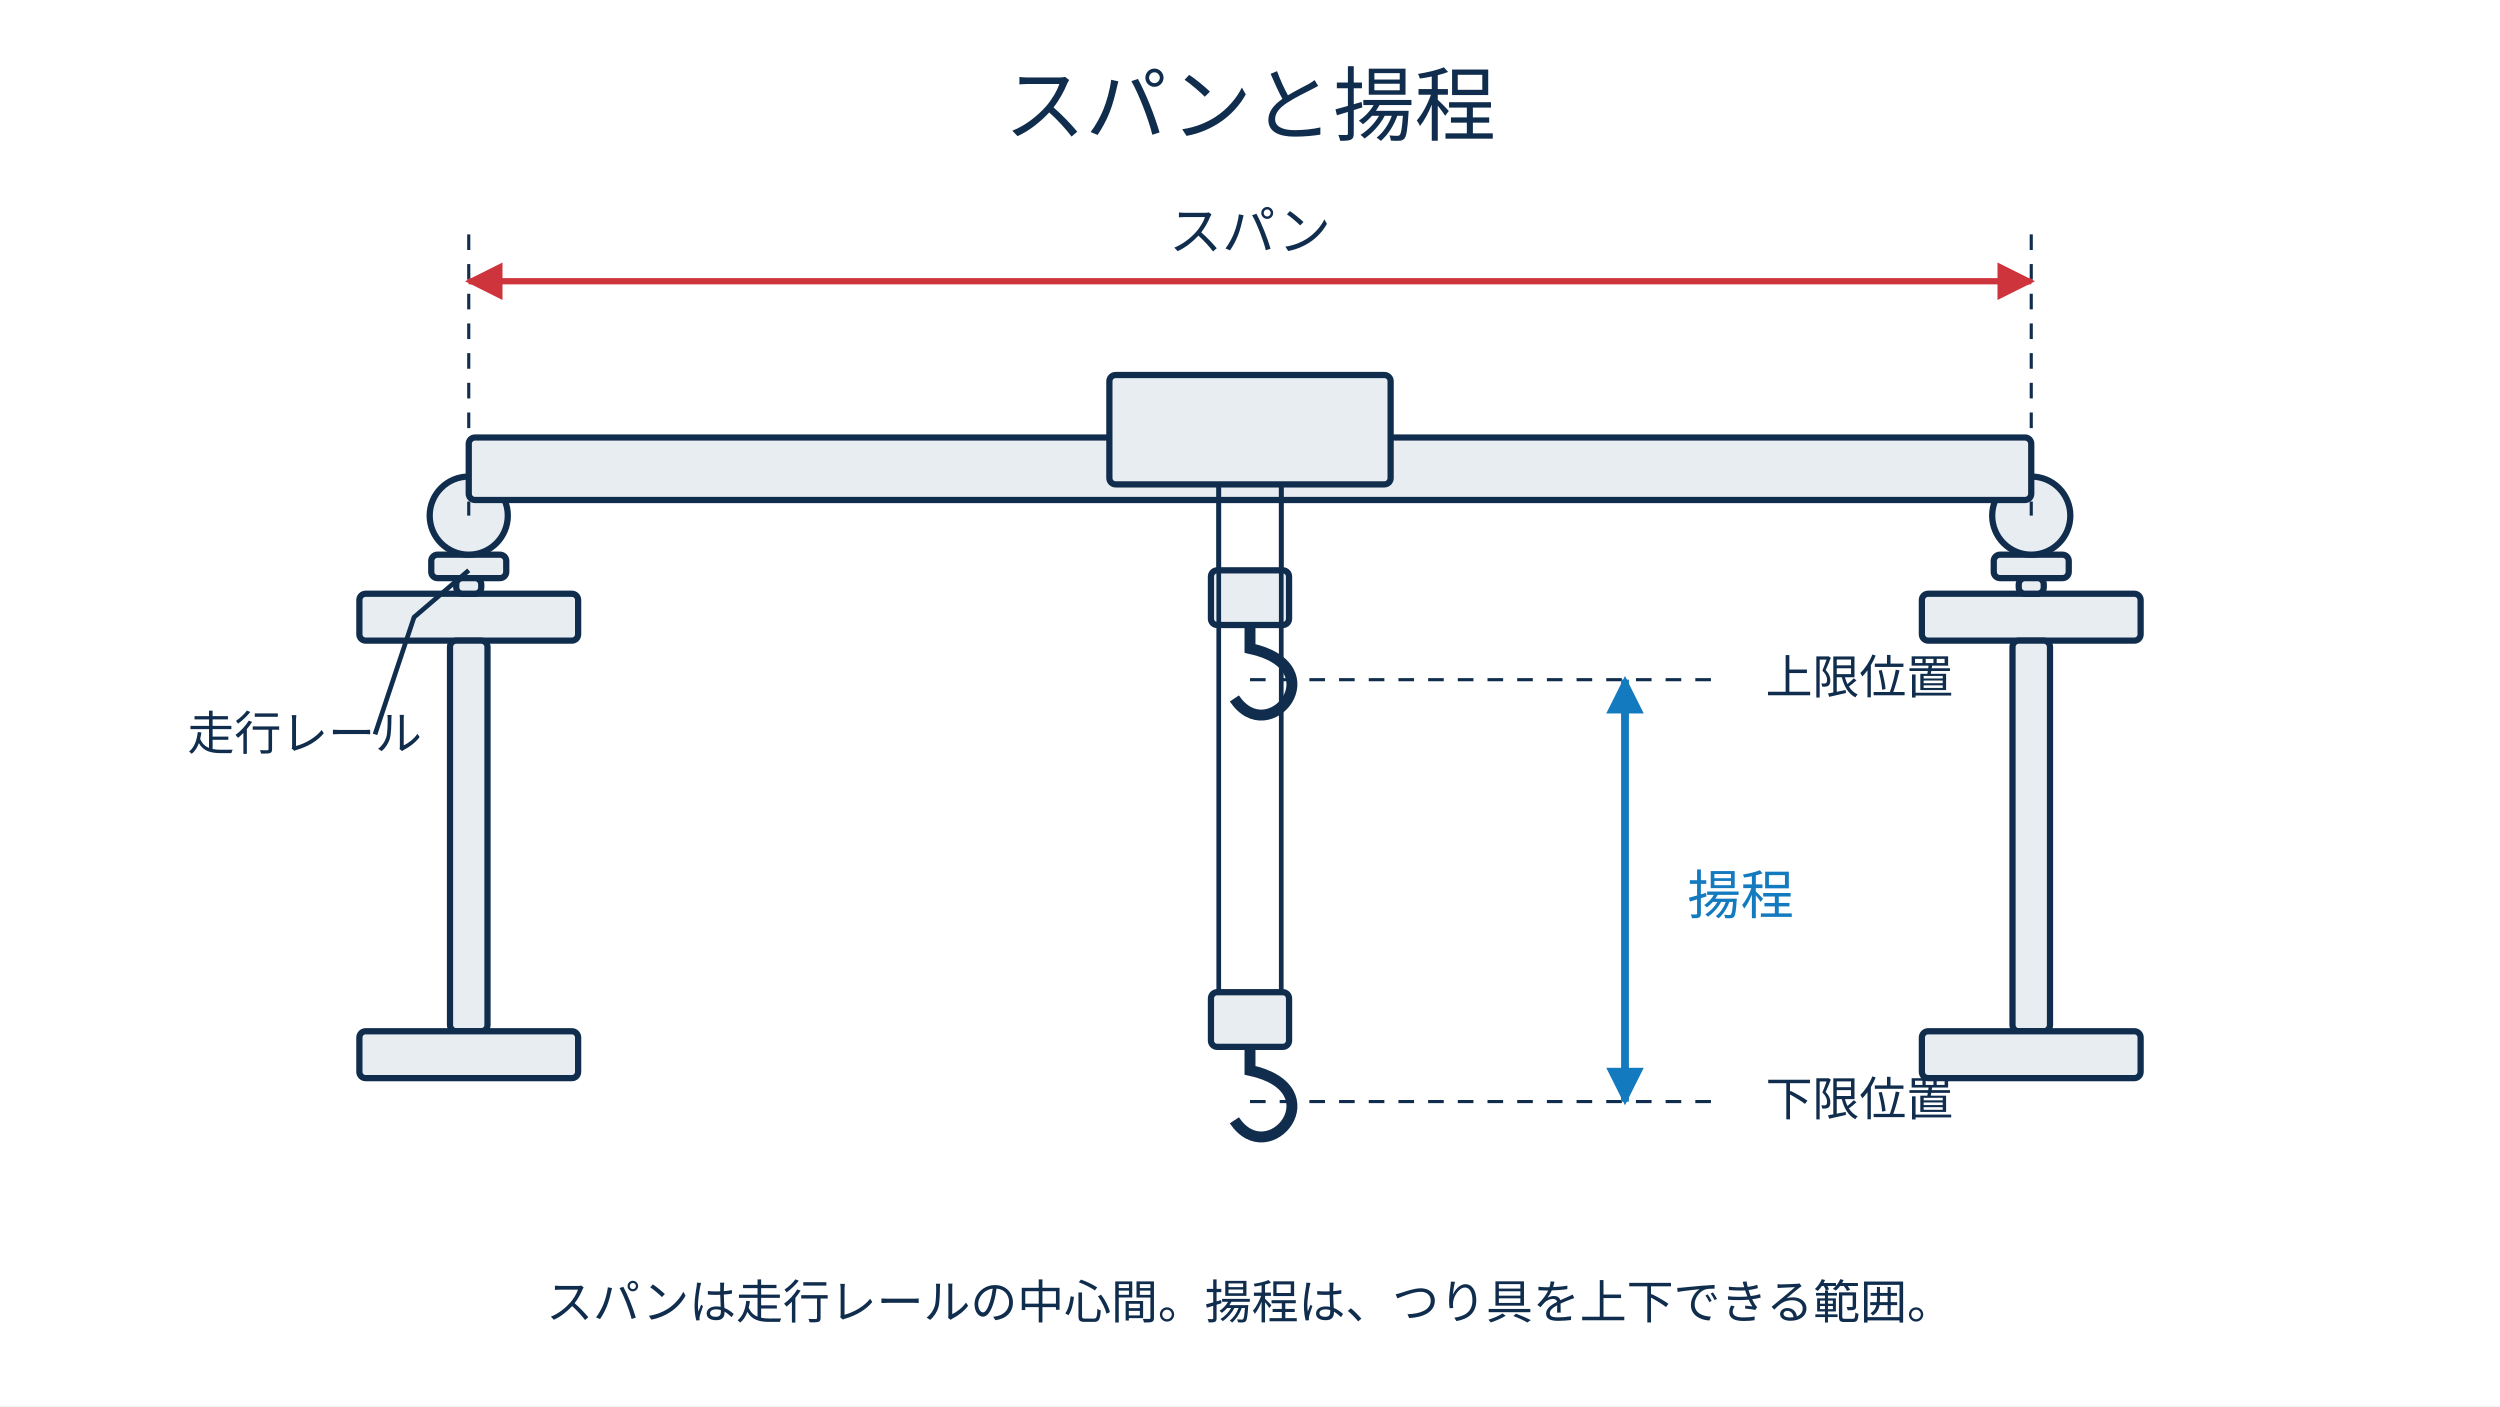
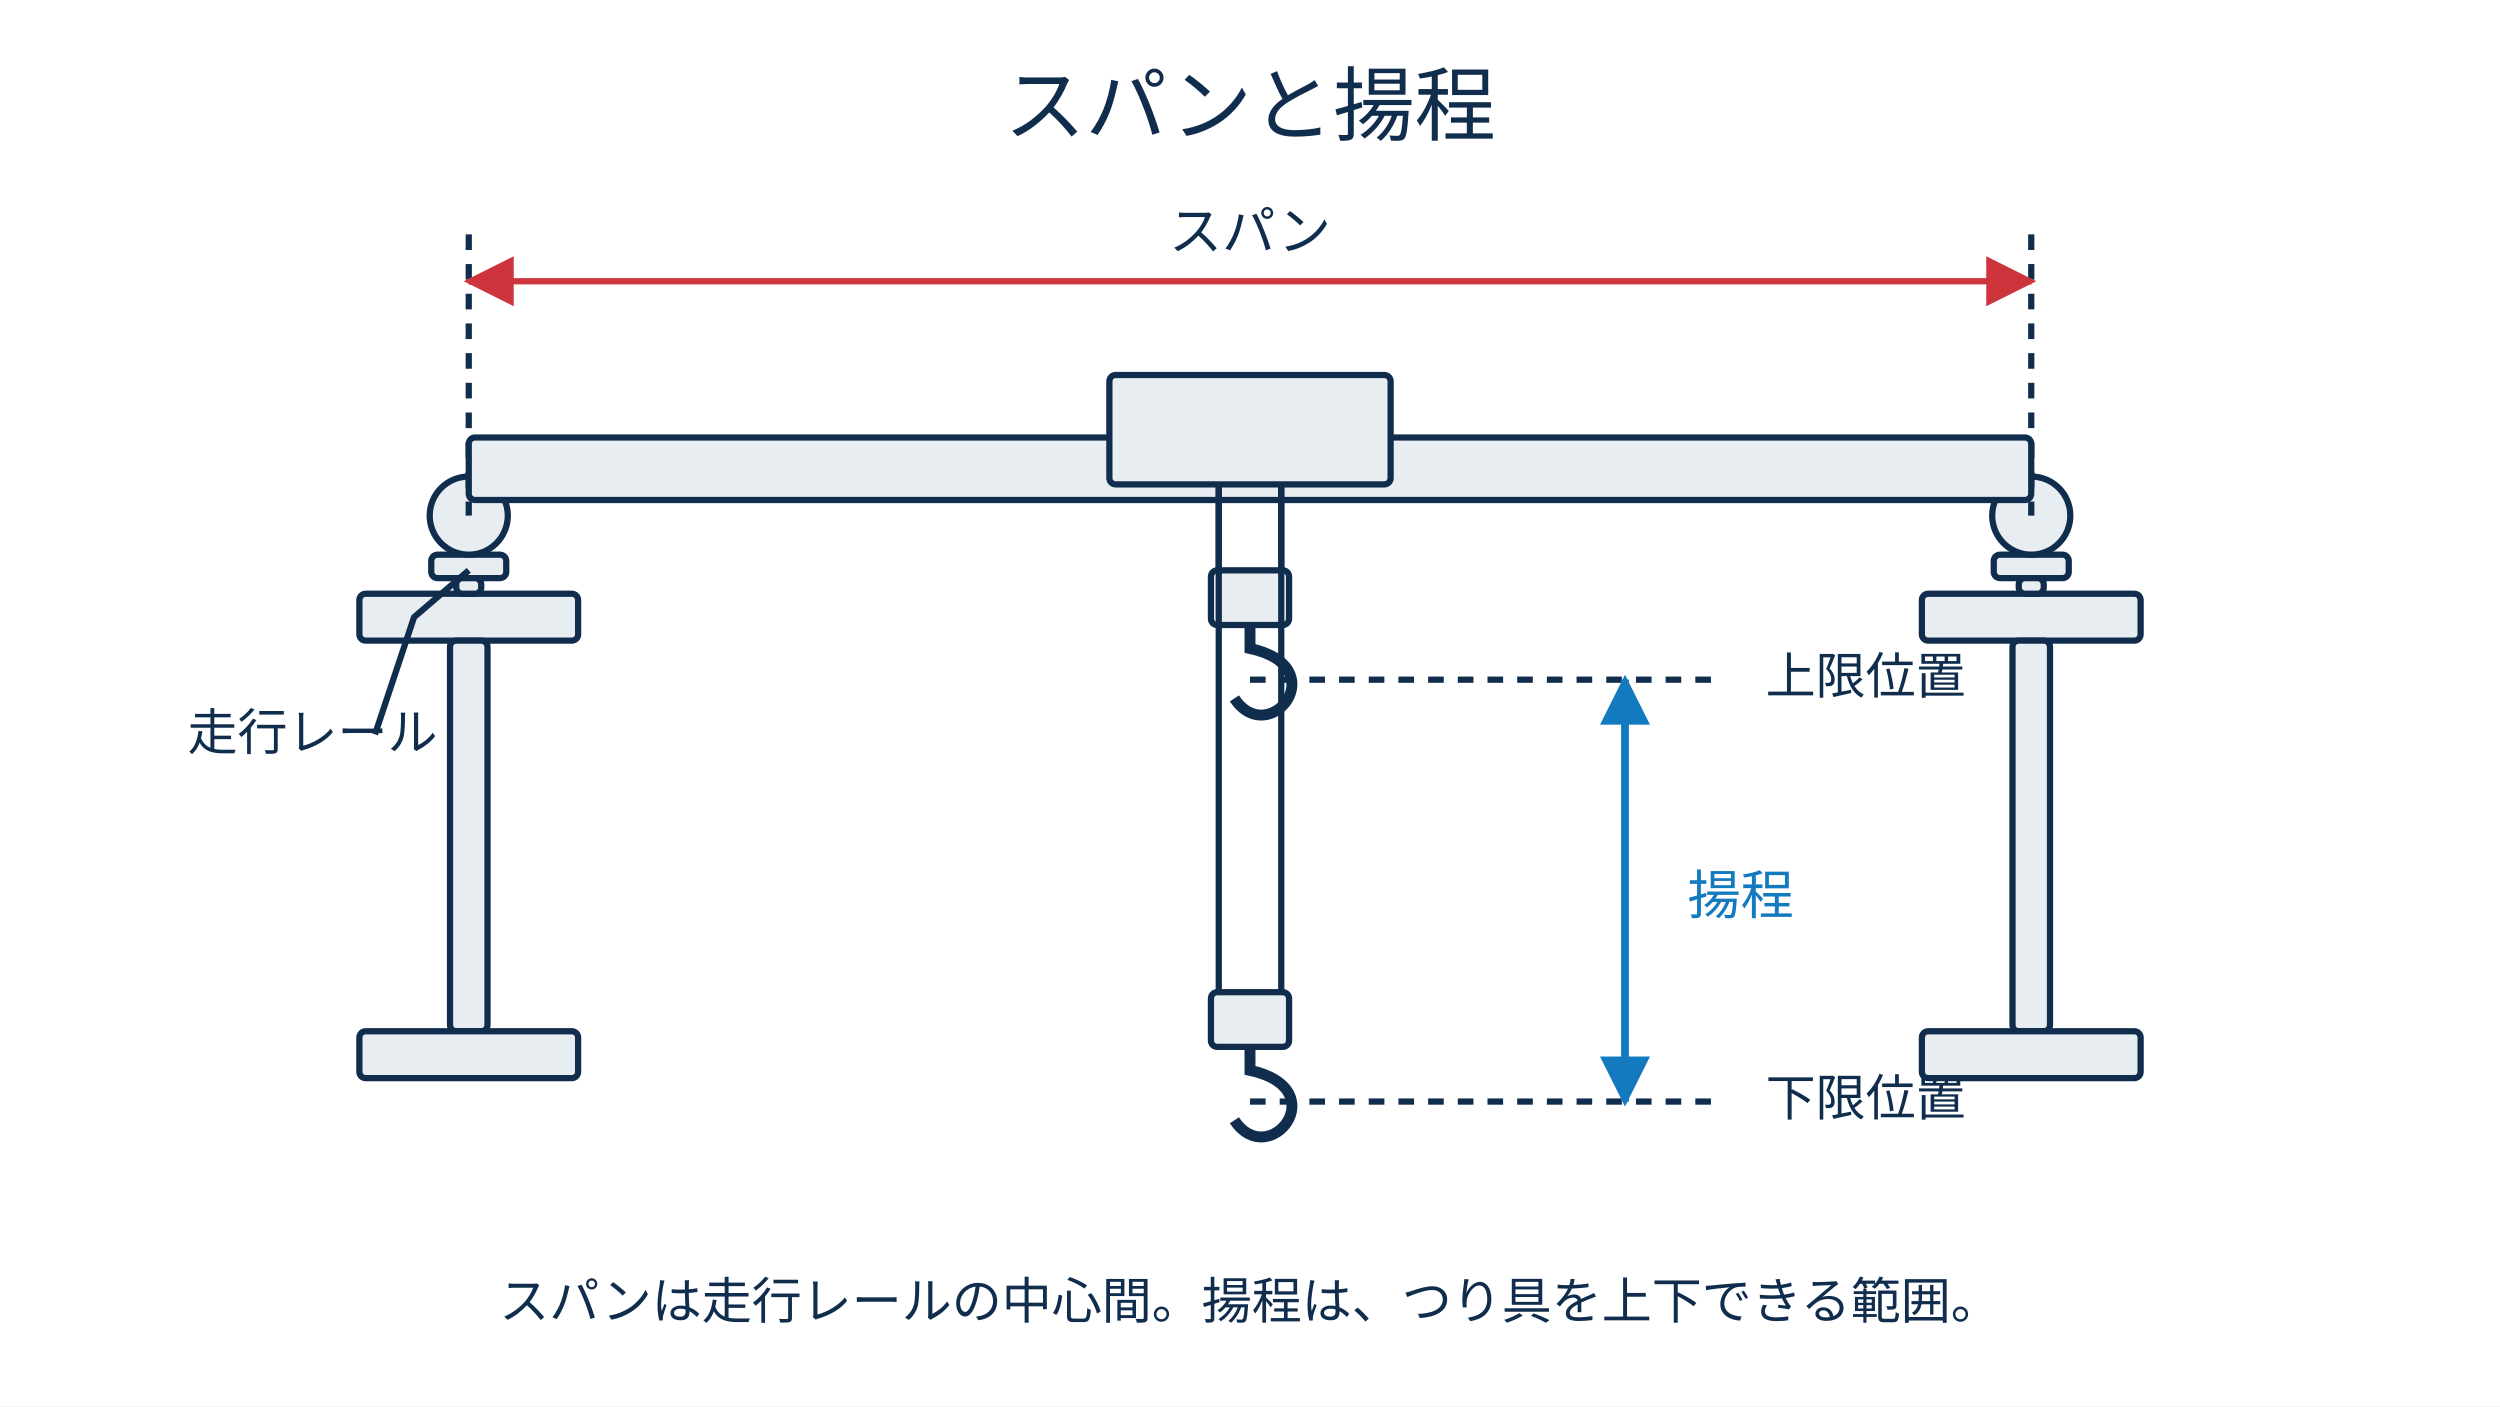
<svg xmlns="http://www.w3.org/2000/svg" viewBox="0 0 1600 900">
  <defs>
    <marker id="a0" viewBox="0 0 10 10" refX="9" refY="5" markerWidth="8" markerHeight="8" orient="auto-start-reverse">
      <path d="M0 0 L10 5 L0 10Z" fill="#102d4d" />
    </marker>
    <marker id="a1" viewBox="0 0 10 10" refX="9" refY="5" markerWidth="8" markerHeight="8" orient="auto-start-reverse">
      <path d="M0 0 L10 5 L0 10Z" fill="#137ac0" />
    </marker>
    <marker id="a2" viewBox="0 0 10 10" refX="9" refY="5" markerWidth="8" markerHeight="8" orient="auto-start-reverse">
      <path d="M0 0 L10 5 L0 10Z" fill="#ce343b" />
    </marker>
  </defs>
  <rect width="1600" height="900" fill="white" />
  <text x="800" y="86" fill="#102d4d" font-family="Noto Sans JP,Yu Gothic,Meiryo,sans-serif" font-size="52" font-weight="500" text-anchor="middle">スパンと揚程</text>
-   <text x="800" y="844" fill="#102d4d" font-family="Noto Sans JP,Yu Gothic,Meiryo,sans-serif" font-size="30" font-weight="500" text-anchor="middle">スパンは走行レールの中心間。揚程は、つり具を上下できる範囲。</text>
+   <text x="800" y="844" fill="#102d4d" font-family="Noto Sans JP,Yu Gothic,Meiryo,sans-serif" font-size="32.0" font-weight="500" text-anchor="middle">スパンは走行レールの中心間。揚程は、つり具を上下できる範囲。</text>
  <rect x="230" y="380" width="140" height="30" rx="4" fill="#e8edf1" stroke="#102d4d" stroke-width="4" />
  <rect x="288" y="410" width="24" height="250" rx="4" fill="#e8edf1" stroke="#102d4d" stroke-width="4" />
  <rect x="230" y="660" width="140" height="30" rx="4" fill="#e8edf1" stroke="#102d4d" stroke-width="4" />
  <rect x="276" y="355" width="48" height="15" rx="4" fill="#e8edf1" stroke="#102d4d" stroke-width="4" />
  <rect x="292" y="370" width="16" height="10" rx="4" fill="#e8edf1" stroke="#102d4d" stroke-width="4" />
  <circle cx="300" cy="330" r="25" fill="#e8edf1" stroke="#102d4d" stroke-width="4" />
-   <path d="M300 150 L300 330" fill="none" stroke="#102d4d" stroke-width="2" stroke-dasharray="10 9" />
+   <path d="M300 150 L300 330" fill="none" stroke="#102d4d" stroke-width="4.0" stroke-dasharray="10 9" />
  <rect x="1230" y="380" width="140" height="30" rx="4" fill="#e8edf1" stroke="#102d4d" stroke-width="4" />
  <rect x="1288" y="410" width="24" height="250" rx="4" fill="#e8edf1" stroke="#102d4d" stroke-width="4" />
  <rect x="1230" y="660" width="140" height="30" rx="4" fill="#e8edf1" stroke="#102d4d" stroke-width="4" />
  <rect x="1276" y="355" width="48" height="15" rx="4" fill="#e8edf1" stroke="#102d4d" stroke-width="4" />
  <rect x="1292" y="370" width="16" height="10" rx="4" fill="#e8edf1" stroke="#102d4d" stroke-width="4" />
  <circle cx="1300" cy="330" r="25" fill="#e8edf1" stroke="#102d4d" stroke-width="4" />
-   <path d="M1300 150 L1300 330" fill="none" stroke="#102d4d" stroke-width="2" stroke-dasharray="10 9" />
+   <path d="M1300 150 L1300 330" fill="none" stroke="#102d4d" stroke-width="4.0" stroke-dasharray="10 9" />
  <rect x="300" y="280" width="1000" height="40" rx="4" fill="#e8edf1" stroke="#102d4d" stroke-width="4" />
  <rect x="710" y="240" width="180" height="70" rx="4" fill="#e8edf1" stroke="#102d4d" stroke-width="4" />
  <path d="M300 180 L1300 180" fill="none" stroke="#ce343b" stroke-width="4" />
-   <path d="M320 180 L300 180" fill="none" stroke="#ce343b" stroke-width="3" marker-end="url(#a2)" />
-   <path d="M1280 180 L1300 180" fill="none" stroke="#ce343b" stroke-width="3" marker-end="url(#a2)" />
+   <path d="M320 180 L300 180" fill="none" stroke="#ce343b" stroke-width="4.0" marker-end="url(#a2)" />
+   <path d="M1280 180 L1300 180" fill="none" stroke="#ce343b" stroke-width="4.0" marker-end="url(#a2)" />
  <text x="800" y="160" fill="#102d4d" font-family="Noto Sans JP,Yu Gothic,Meiryo,sans-serif" font-size="34" font-weight="500" text-anchor="middle">スパン</text>
-   <path d="M780 310 L780 365" fill="none" stroke="#102d4d" stroke-width="3" />
-   <path d="M820 310 L820 365" fill="none" stroke="#102d4d" stroke-width="3" />
+   <path d="M780 310 L780 365" fill="none" stroke="#102d4d" stroke-width="4.0" />
+   <path d="M820 310 L820 365" fill="none" stroke="#102d4d" stroke-width="4.0" />
  <rect x="775" y="365" width="50" height="35" rx="4" fill="#e8edf1" stroke="#102d4d" stroke-width="4" />
  <path d="M800 400 v15 c55 12 12 65 -10 32" fill="none" stroke="#102d4d" stroke-width="7" />
-   <path d="M800 435 L1100 435" fill="none" stroke="#102d4d" stroke-width="2" stroke-dasharray="10 9" />
-   <path d="M780 310 L780 635" fill="none" stroke="#102d4d" stroke-width="3" />
-   <path d="M820 310 L820 635" fill="none" stroke="#102d4d" stroke-width="3" />
+   <path d="M800 435 L1100 435" fill="none" stroke="#102d4d" stroke-width="4.0" stroke-dasharray="10 9" />
+   <path d="M780 310 L780 635" fill="none" stroke="#102d4d" stroke-width="4.0" />
+   <path d="M820 310 L820 635" fill="none" stroke="#102d4d" stroke-width="4.0" />
  <rect x="775" y="635" width="50" height="35" rx="4" fill="#e8edf1" stroke="#102d4d" stroke-width="4" />
  <path d="M800 670 v15 c55 12 12 65 -10 32" fill="none" stroke="#102d4d" stroke-width="7" />
-   <path d="M800 705 L1100 705" fill="none" stroke="#102d4d" stroke-width="2" stroke-dasharray="10 9" />
+   <path d="M800 705 L1100 705" fill="none" stroke="#102d4d" stroke-width="4.0" stroke-dasharray="10 9" />
  <path d="M1040 435 L1040 705" fill="none" stroke="#137ac0" stroke-width="5" />
-   <path d="M1040 465 L1040 435" fill="none" stroke="#137ac0" stroke-width="3" marker-end="url(#a1)" />
-   <path d="M1040 675 L1040 705" fill="none" stroke="#137ac0" stroke-width="3" marker-end="url(#a1)" />
+   <path d="M1040 465 L1040 435" fill="none" stroke="#137ac0" stroke-width="4.0" marker-end="url(#a1)" />
+   <path d="M1040 675 L1040 705" fill="none" stroke="#137ac0" stroke-width="4.0" marker-end="url(#a1)" />
  <text x="1080" y="585" fill="#137ac0" font-family="Noto Sans JP,Yu Gothic,Meiryo,sans-serif" font-size="34" font-weight="500" text-anchor="start">揚程</text>
-   <text x="1130" y="444" fill="#102d4d" font-family="Noto Sans JP,Yu Gothic,Meiryo,sans-serif" font-size="30" font-weight="500" text-anchor="start">上限位置</text>
-   <text x="1130" y="714" fill="#102d4d" font-family="Noto Sans JP,Yu Gothic,Meiryo,sans-serif" font-size="30" font-weight="500" text-anchor="start">下限位置</text>
-   <text x="120" y="480" fill="#102d4d" font-family="Noto Sans JP,Yu Gothic,Meiryo,sans-serif" font-size="30" font-weight="500" text-anchor="start">走行レール</text>
-   <path d="M240 470 L265 395 L300 365" fill="none" stroke="#102d4d" stroke-width="3" />
+   <text x="1130" y="444" fill="#102d4d" font-family="Noto Sans JP,Yu Gothic,Meiryo,sans-serif" font-size="32.0" font-weight="500" text-anchor="start">上限位置</text>
+   <text x="1130" y="714" fill="#102d4d" font-family="Noto Sans JP,Yu Gothic,Meiryo,sans-serif" font-size="32.0" font-weight="500" text-anchor="start">下限位置</text>
+   <text x="120" y="480" fill="#102d4d" font-family="Noto Sans JP,Yu Gothic,Meiryo,sans-serif" font-size="32.0" font-weight="500" text-anchor="start">走行レール</text>
+   <path d="M240 470 L265 395 L300 365" fill="none" stroke="#102d4d" stroke-width="4.0" />
</svg>
